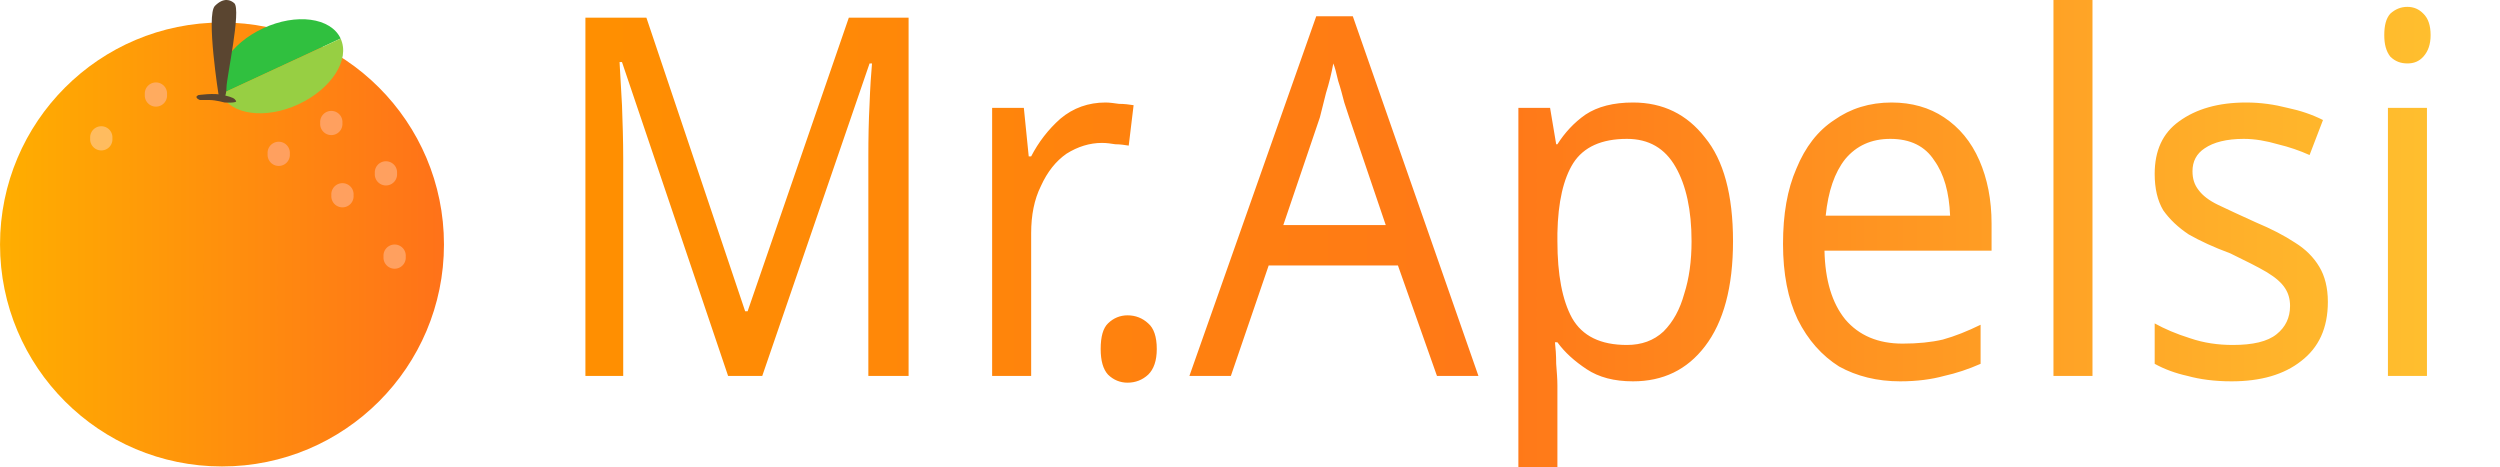
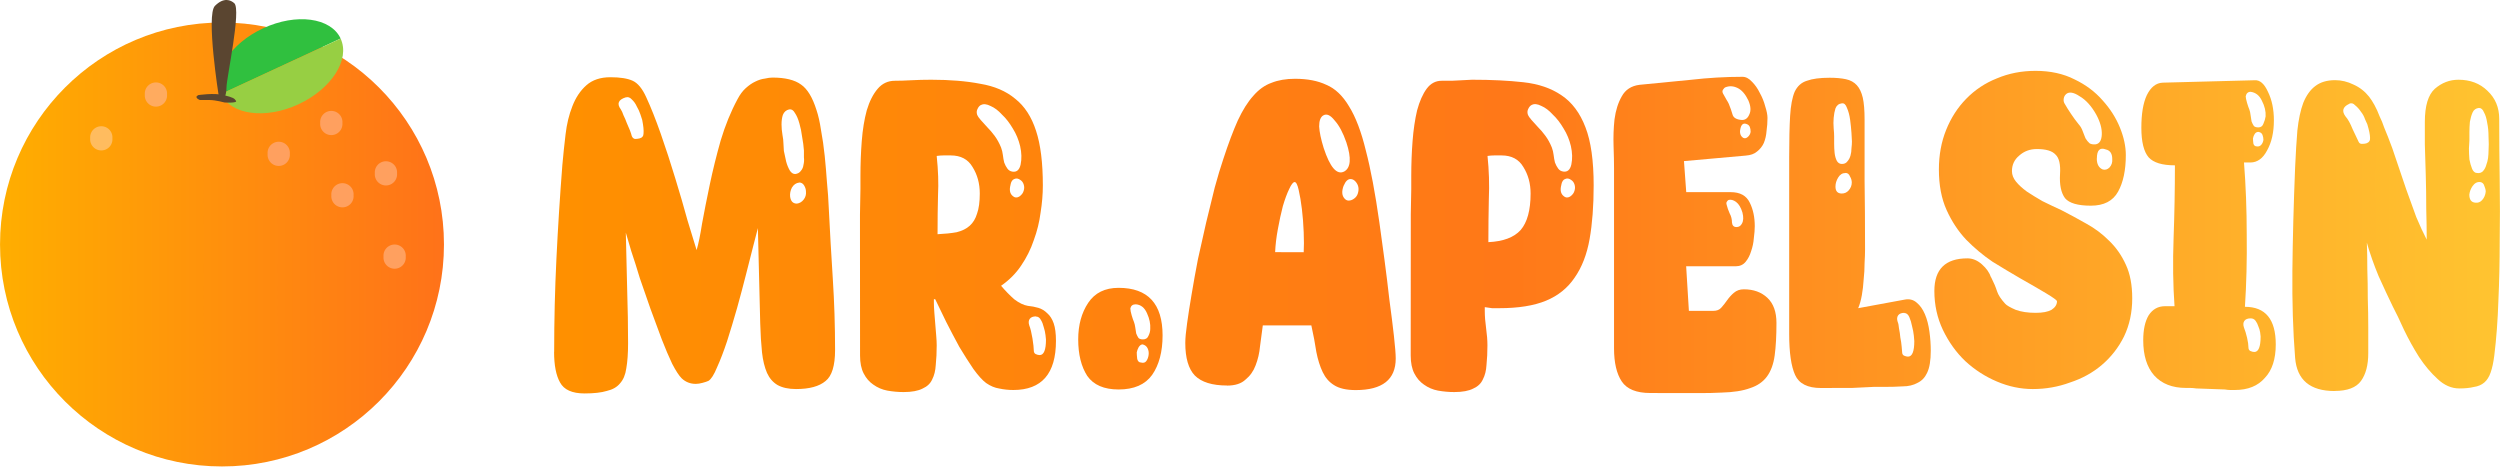
<svg xmlns="http://www.w3.org/2000/svg" xmlns:xlink="http://www.w3.org/1999/xlink" width="30.477mm" height="5.688mm" viewBox="0 0 30.477 5.688" version="1.1" id="svg5">
  <defs id="defs2">
    <linearGradient id="linearGradient3117">
      <stop style="stop-color:#ffae00;stop-opacity:1;" offset="0" id="stop3113" />
      <stop style="stop-color:#ff7219;stop-opacity:1;" offset="1" id="stop3115" />
    </linearGradient>
    <linearGradient id="linearGradient977">
      <stop style="stop-color:#ff9000;stop-opacity:1;" offset="0.005" id="stop973" />
      <stop style="stop-color:#ff7818;stop-opacity:1;" offset="0.488" id="stop981" />
      <stop style="stop-color:#ffc430;stop-opacity:1;" offset="1" id="stop975" />
    </linearGradient>
    <linearGradient xlink:href="#linearGradient977" id="linearGradient979" x1="37.486" y1="64.114" x2="62.417" y2="64.114" gradientUnits="userSpaceOnUse" gradientTransform="translate(-15.6918,-54.70012)" />
    <linearGradient xlink:href="#linearGradient3117" id="linearGradient3119" x1="13.481" y1="10.208" x2="19.646" y2="10.208" gradientUnits="userSpaceOnUse" gradientTransform="matrix(0.8779008,0,0,0.8779008,2.147818,1.082732)" />
  </defs>
  <g id="layer1" transform="translate(-13.98267,-7.06359)">
-     <text xml:space="preserve" style="font-size:5.813px;fill:url(#linearGradient979);fill-opacity:1;stroke-width:0.484" x="21.632" y="11.082" id="text236" transform="scale(0.9515196,1.05095)">
-       <tspan id="tspan234" style="font-style:normal;font-variant:normal;font-weight:normal;font-stretch:normal;font-family:'Glossy Sheen';-inkscape-font-specification:'Glossy Sheen';fill:url(#linearGradient979);fill-opacity:1;stroke-width:0.484" x="21.632" y="11.082">Mr.Apelsin</tspan>
-     </text>
+     <g aria-label="Mr.Apelsin" transform="scale(0.9515196,1.05095)" id="text236" style="font-size:5.813px;fill:url(#linearGradient979);stroke-width:0.484">
+       <path d="m 21.795,10.803 q 0,-0.546 0.029,-1.081 0.029,-0.541 0.076,-1.087 0.017,-0.174 0.041,-0.355 0.023,-0.18 0.087,-0.326 0.064,-0.151 0.18,-0.244 0.116,-0.093 0.308,-0.093 0.186,0 0.285,0.041 0.099,0.041 0.174,0.192 0.087,0.169 0.186,0.424 0.099,0.256 0.186,0.517 0.087,0.256 0.157,0.488 0.076,0.227 0.116,0.343 0.035,-0.105 0.07,-0.308 0.041,-0.203 0.099,-0.453 0.058,-0.25 0.14,-0.512 0.087,-0.262 0.215,-0.477 0.047,-0.081 0.105,-0.128 0.064,-0.052 0.122,-0.076 0.064,-0.029 0.122,-0.035 0.058,-0.012 0.099,-0.012 0.244,0 0.366,0.081 0.122,0.076 0.198,0.296 0.035,0.093 0.058,0.233 0.029,0.14 0.047,0.296 0.017,0.151 0.029,0.308 0.017,0.157 0.023,0.296 0.023,0.419 0.052,0.825 0.029,0.407 0.029,0.825 0,0.273 -0.122,0.36 -0.122,0.093 -0.378,0.093 -0.145,0 -0.238,-0.047 -0.087,-0.047 -0.134,-0.14 -0.047,-0.099 -0.064,-0.238 -0.017,-0.145 -0.023,-0.337 L 24.405,9.367 q -0.017,0.058 -0.058,0.203 -0.041,0.145 -0.093,0.331 -0.052,0.186 -0.116,0.395 -0.064,0.203 -0.128,0.384 -0.064,0.174 -0.128,0.302 -0.058,0.128 -0.11,0.157 -0.029,0.012 -0.076,0.023 -0.047,0.012 -0.087,0.012 -0.105,0 -0.18,-0.064 -0.052,-0.047 -0.122,-0.169 -0.064,-0.122 -0.134,-0.285 -0.07,-0.169 -0.145,-0.355 Q 22.957,10.117 22.893,9.949 22.835,9.774 22.783,9.635 22.736,9.489 22.713,9.42 q 0.006,0.291 0.017,0.645 0.012,0.349 0.012,0.639 0,0.174 -0.023,0.291 -0.017,0.11 -0.081,0.174 -0.058,0.064 -0.169,0.087 -0.105,0.029 -0.285,0.029 -0.238,0 -0.314,-0.128 -0.076,-0.122 -0.076,-0.355 z m 0.918,-2.953 q -0.145,0.041 -0.064,0.14 0.017,0.023 0.035,0.07 0.023,0.041 0.041,0.087 0.023,0.047 0.041,0.087 0.017,0.041 0.023,0.064 0.012,0.029 0.041,0.035 0.029,0 0.058,-0.006 0.052,-0.012 0.052,-0.058 0.006,-0.052 -0.017,-0.157 -0.006,-0.017 -0.023,-0.064 -0.017,-0.047 -0.047,-0.093 -0.023,-0.047 -0.064,-0.081 -0.035,-0.035 -0.076,-0.023 z m 2.093,0.14 q -0.058,0.012 -0.081,0.064 -0.017,0.047 -0.017,0.11 0,0.058 0.012,0.122 0.012,0.058 0.012,0.093 0,0.029 0.006,0.093 0.012,0.058 0.029,0.122 0.017,0.058 0.047,0.105 0.029,0.041 0.07,0.041 0.047,-0.006 0.07,-0.035 0.029,-0.029 0.035,-0.07 0.012,-0.047 0.006,-0.087 0,-0.047 0,-0.081 -0.006,-0.076 -0.023,-0.157 -0.012,-0.087 -0.035,-0.157 -0.023,-0.076 -0.058,-0.122 -0.029,-0.047 -0.07,-0.041 z m 0.128,0.849 q -0.058,0.006 -0.093,0.058 -0.029,0.052 -0.023,0.105 0.012,0.081 0.087,0.081 0.052,-0.006 0.087,-0.047 0.035,-0.041 0.029,-0.093 0,-0.035 -0.023,-0.07 -0.023,-0.035 -0.064,-0.035 z" style="font-family:'Glossy Sheen';-inkscape-font-specification:'Glossy Sheen'" id="path11466" />
+       <path d="M 25.713,9.362 V 9.21 l 0.006,-0.296 V 8.763 q 0,-0.209 0.017,-0.407 0.017,-0.198 0.064,-0.355 0.052,-0.157 0.14,-0.25 0.087,-0.093 0.221,-0.093 0.093,0 0.209,-0.006 0.122,-0.006 0.256,-0.006 0.36,0 0.628,0.047 0.273,0.041 0.448,0.174 0.18,0.128 0.267,0.372 0.087,0.238 0.087,0.634 0,0.151 -0.029,0.314 -0.023,0.163 -0.087,0.32 -0.058,0.157 -0.163,0.296 -0.099,0.134 -0.256,0.233 0.081,0.087 0.169,0.157 0.093,0.064 0.174,0.076 0.07,0.006 0.134,0.023 0.064,0.017 0.116,0.064 0.052,0.041 0.081,0.116 0.029,0.076 0.029,0.203 0,0.57 -0.546,0.57 -0.093,0 -0.18,-0.017 -0.087,-0.012 -0.169,-0.064 -0.07,-0.047 -0.163,-0.163 -0.087,-0.116 -0.18,-0.256 -0.087,-0.145 -0.169,-0.291 -0.081,-0.151 -0.14,-0.262 h -0.017 v 0.047 q 0,0.041 0.006,0.11 0.006,0.064 0.012,0.134 0.006,0.07 0.012,0.134 0.006,0.064 0.006,0.11 0,0.122 -0.012,0.227 -0.006,0.099 -0.046,0.169 -0.035,0.07 -0.122,0.105 -0.087,0.041 -0.244,0.041 -0.105,0 -0.209,-0.017 -0.099,-0.017 -0.18,-0.07 -0.076,-0.047 -0.122,-0.128 -0.047,-0.081 -0.047,-0.209 z m 1.552,-1.424 q -0.029,0.012 -0.046,0.047 -0.017,0.029 -0.006,0.064 0.012,0.029 0.047,0.064 0.035,0.035 0.081,0.081 0.052,0.047 0.099,0.105 0.047,0.058 0.081,0.134 0.017,0.041 0.023,0.087 0.006,0.047 0.017,0.087 0.017,0.041 0.041,0.07 0.023,0.029 0.064,0.035 0.081,0.012 0.105,-0.081 0.023,-0.099 -0.006,-0.215 -0.029,-0.11 -0.093,-0.203 -0.064,-0.099 -0.14,-0.163 -0.07,-0.07 -0.145,-0.099 -0.076,-0.035 -0.122,-0.012 z m -0.558,1.5 q 0.14,-0.006 0.244,-0.023 0.105,-0.023 0.169,-0.076 0.064,-0.052 0.093,-0.14 0.035,-0.087 0.035,-0.233 0,-0.174 -0.093,-0.308 -0.087,-0.134 -0.279,-0.134 -0.047,0 -0.093,0 -0.041,0 -0.087,0.006 0.029,0.25 0.017,0.453 -0.006,0.203 -0.006,0.453 z M 27.643,8.862 q -0.029,0.093 0.029,0.134 0.035,0.029 0.081,0.006 0.047,-0.029 0.058,-0.07 0.012,-0.035 0,-0.07 -0.012,-0.035 -0.041,-0.052 -0.041,-0.029 -0.081,-0.012 -0.035,0.012 -0.047,0.064 z m 0.326,1.529 q -0.058,0 -0.081,0.029 -0.023,0.029 -0.006,0.076 0.023,0.052 0.041,0.151 0.017,0.099 0.017,0.14 0,0.029 0.023,0.041 0.029,0.012 0.052,0.012 0.081,0 0.081,-0.18 0,-0.012 -0.006,-0.052 -0.006,-0.047 -0.023,-0.093 -0.012,-0.047 -0.035,-0.081 -0.023,-0.041 -0.064,-0.041 z" style="font-family:'Glossy Sheen';-inkscape-font-specification:'Glossy Sheen'" id="path11468" />
+       <path d="m 29.59,10.611 q 0,0.285 -0.134,0.459 -0.134,0.169 -0.43,0.169 -0.279,0 -0.401,-0.157 -0.116,-0.163 -0.116,-0.424 0,-0.25 0.128,-0.424 0.128,-0.174 0.389,-0.174 0.564,0 0.564,0.552 z m -0.343,-0.36 q -0.058,0 -0.07,0.047 0,0.029 0.017,0.081 0.017,0.052 0.029,0.076 0.012,0.029 0.017,0.064 0.006,0.035 0.012,0.07 0.012,0.029 0.029,0.052 0.017,0.017 0.058,0.017 0.052,0 0.07,-0.041 0.023,-0.041 0.023,-0.081 0.006,-0.087 -0.041,-0.18 -0.047,-0.099 -0.145,-0.105 z m 0.087,0.465 q -0.029,0 -0.052,0.035 -0.017,0.029 -0.023,0.058 0,0.029 0.006,0.076 0.012,0.041 0.047,0.041 0.047,0.012 0.07,-0.017 0.023,-0.029 0.029,-0.07 0.006,-0.041 -0.012,-0.076 -0.017,-0.035 -0.064,-0.047 z" style="font-family:'Glossy Sheen';-inkscape-font-specification:'Glossy Sheen'" id="path11470" />
+       <path d="m 30.416,11.193 q -0.285,0 -0.413,-0.116 -0.122,-0.116 -0.122,-0.378 0,-0.081 0.023,-0.227 0.023,-0.151 0.058,-0.337 0.035,-0.192 0.081,-0.407 0.052,-0.215 0.105,-0.424 0.058,-0.215 0.11,-0.407 0.058,-0.192 0.11,-0.331 0.099,-0.273 0.186,-0.448 0.093,-0.18 0.198,-0.285 0.105,-0.11 0.233,-0.151 0.128,-0.047 0.302,-0.047 0.238,0 0.401,0.07 0.169,0.064 0.291,0.25 0.128,0.186 0.215,0.512 0.093,0.32 0.174,0.837 0.029,0.18 0.064,0.424 0.035,0.238 0.064,0.471 0.035,0.233 0.058,0.419 0.023,0.186 0.023,0.262 0,0.366 -0.512,0.366 -0.18,0 -0.279,-0.058 -0.093,-0.052 -0.145,-0.151 -0.052,-0.099 -0.081,-0.233 -0.023,-0.14 -0.064,-0.308 h -0.622 q -0.017,0.11 -0.035,0.238 -0.012,0.122 -0.058,0.227 -0.041,0.099 -0.128,0.163 -0.081,0.07 -0.238,0.07 z m 1.232,-3.133 q -0.052,0.029 -0.052,0.128 0.006,0.099 0.058,0.25 0.122,0.337 0.262,0.273 0.128,-0.064 0.029,-0.337 -0.064,-0.169 -0.151,-0.256 -0.081,-0.093 -0.145,-0.058 z m 0.262,0.814 q -0.041,0.099 0.012,0.151 0.023,0.023 0.052,0.023 0.035,0 0.07,-0.023 0.035,-0.023 0.047,-0.058 0.029,-0.081 -0.029,-0.14 -0.029,-0.029 -0.064,-0.029 -0.052,0 -0.087,0.076 z m -0.512,0.773 q 0.006,-0.093 0,-0.233 -0.006,-0.14 -0.023,-0.267 -0.017,-0.128 -0.041,-0.221 -0.023,-0.093 -0.052,-0.093 -0.029,0 -0.07,0.081 -0.041,0.076 -0.081,0.198 -0.035,0.122 -0.064,0.267 -0.029,0.14 -0.035,0.267 z" style="font-family:'Glossy Sheen';-inkscape-font-specification:'Glossy Sheen'" id="path11472" />
+       <path d="M 32.77,9.362 V 9.21 l 0.006,-0.296 V 8.763 q 0,-0.209 0.017,-0.407 0.017,-0.198 0.058,-0.355 0.047,-0.157 0.122,-0.25 0.076,-0.093 0.192,-0.093 h 0.128 l 0.262,-0.012 q 0.372,0 0.657,0.029 0.291,0.029 0.488,0.151 0.203,0.122 0.308,0.372 0.105,0.244 0.105,0.674 0,0.355 -0.052,0.622 -0.052,0.267 -0.192,0.448 -0.134,0.18 -0.366,0.267 -0.233,0.087 -0.599,0.087 -0.047,0 -0.093,0 -0.047,-0.006 -0.093,-0.012 v 0.047 q 0,0.087 0.017,0.198 0.017,0.11 0.017,0.198 0,0.122 -0.012,0.227 -0.006,0.099 -0.047,0.169 -0.035,0.07 -0.122,0.105 -0.087,0.041 -0.244,0.041 -0.105,0 -0.209,-0.017 -0.099,-0.017 -0.18,-0.07 -0.076,-0.047 -0.122,-0.128 -0.047,-0.081 -0.047,-0.209 z M 34.322,7.937 q -0.029,0.012 -0.047,0.047 -0.017,0.029 -0.006,0.064 0.012,0.029 0.047,0.064 0.035,0.035 0.081,0.081 0.052,0.047 0.099,0.105 0.047,0.058 0.081,0.134 0.017,0.041 0.023,0.087 0.006,0.047 0.017,0.087 0.017,0.041 0.041,0.07 0.023,0.029 0.064,0.035 0.081,0.012 0.105,-0.081 0.023,-0.099 -0.006,-0.215 -0.029,-0.11 -0.093,-0.203 -0.064,-0.099 -0.14,-0.163 -0.07,-0.07 -0.145,-0.099 -0.076,-0.035 -0.122,-0.012 z m -0.558,1.593 q 0.285,-0.012 0.413,-0.14 0.128,-0.134 0.128,-0.424 0,-0.174 -0.093,-0.308 -0.087,-0.134 -0.279,-0.134 -0.047,0 -0.093,0 -0.041,0 -0.087,0.006 0.029,0.25 0.017,0.5 -0.006,0.25 -0.006,0.5 z M 34.7,8.862 q -0.029,0.093 0.029,0.134 0.035,0.029 0.081,0.006 0.047,-0.029 0.058,-0.07 0.012,-0.035 0,-0.07 -0.012,-0.035 -0.041,-0.052 -0.041,-0.029 -0.081,-0.012 -0.035,0.012 -0.047,0.064 z" style="font-family:'Glossy Sheen';-inkscape-font-specification:'Glossy Sheen'" id="path11474" />
+       <path d="m 35.839,11.28 q -0.267,0 -0.366,-0.134 -0.099,-0.134 -0.099,-0.384 V 8.67 q 0,-0.099 -0.006,-0.256 -0.006,-0.157 0.012,-0.308 0.023,-0.157 0.093,-0.267 0.07,-0.116 0.227,-0.134 0.326,-0.029 0.657,-0.058 0.337,-0.035 0.663,-0.035 0.064,0 0.122,0.058 0.058,0.052 0.099,0.128 0.047,0.076 0.07,0.157 0.029,0.081 0.029,0.134 0,0.076 -0.012,0.151 -0.006,0.076 -0.035,0.14 -0.029,0.058 -0.087,0.099 -0.052,0.041 -0.145,0.047 l -0.791,0.064 0.029,0.36 h 0.57 q 0.18,0 0.244,0.122 0.064,0.116 0.064,0.273 0,0.058 -0.012,0.14 -0.006,0.076 -0.035,0.151 -0.023,0.07 -0.07,0.122 -0.047,0.052 -0.128,0.052 h -0.634 l 0.035,0.517 h 0.314 q 0.064,0 0.099,-0.035 0.041,-0.041 0.076,-0.087 0.041,-0.052 0.087,-0.087 0.052,-0.041 0.128,-0.041 0.186,0 0.302,0.099 0.116,0.099 0.116,0.291 0,0.227 -0.023,0.378 -0.023,0.151 -0.099,0.244 -0.076,0.093 -0.215,0.134 -0.14,0.047 -0.366,0.052 -0.134,0.006 -0.273,0.006 -0.14,0 -0.273,0 z m 0.959,-3.546 q -0.012,0.006 -0.029,0.029 -0.012,0.017 0,0.041 0.029,0.047 0.047,0.076 0.017,0.023 0.029,0.047 0.029,0.064 0.047,0.122 0.017,0.058 0.122,0.064 0.064,0 0.093,-0.064 0.035,-0.064 -0.012,-0.163 -0.058,-0.11 -0.14,-0.145 -0.081,-0.035 -0.157,-0.006 z m 0.192,0.494 q -0.006,0.029 0.006,0.058 0.012,0.023 0.035,0.035 0.029,0.012 0.058,-0.012 0.029,-0.023 0.035,-0.058 0,-0.07 -0.041,-0.087 -0.076,-0.035 -0.093,0.064 z m -0.151,0.814 q -0.012,0.006 -0.023,0.023 -0.006,0.012 0,0.029 0.012,0.035 0.017,0.052 0.006,0.017 0.023,0.052 0.029,0.047 0.029,0.105 0.006,0.052 0.058,0.052 0.047,0 0.07,-0.041 0.029,-0.047 0.006,-0.128 -0.029,-0.087 -0.081,-0.122 -0.052,-0.035 -0.099,-0.023 z" style="font-family:'Glossy Sheen';-inkscape-font-specification:'Glossy Sheen'" id="path11476" />
+       <path d="m 38.025,11.222 q -0.256,0 -0.331,-0.151 -0.076,-0.151 -0.076,-0.477 V 8.542 q 0,-0.296 0.012,-0.477 0.012,-0.18 0.058,-0.279 0.052,-0.099 0.157,-0.128 0.105,-0.035 0.291,-0.035 0.122,0 0.209,0.017 0.087,0.017 0.14,0.07 0.052,0.052 0.076,0.145 0.023,0.093 0.023,0.25 0,0.349 0,0.709 0.006,0.355 0.006,0.802 0,0.064 -0.006,0.157 0,0.093 -0.012,0.192 -0.006,0.093 -0.023,0.18 -0.017,0.087 -0.047,0.151 l 0.593,-0.099 q 0.093,-0.017 0.157,0.035 0.064,0.047 0.105,0.134 0.041,0.087 0.058,0.203 0.017,0.11 0.017,0.221 0,0.169 -0.047,0.256 -0.041,0.081 -0.122,0.116 -0.081,0.041 -0.192,0.041 -0.105,0.006 -0.238,0.006 h -0.134 l -0.273,0.012 h -0.134 z m 0.267,-3.302 q -0.058,0.006 -0.081,0.058 -0.017,0.047 -0.023,0.11 -0.006,0.058 0,0.122 0.006,0.058 0.006,0.093 0,0.029 0,0.087 0,0.052 0.006,0.105 0.006,0.052 0.029,0.093 0.023,0.035 0.064,0.035 0.047,0 0.07,-0.029 0.029,-0.029 0.041,-0.07 0.012,-0.041 0.012,-0.081 0.006,-0.047 0.006,-0.081 0,-0.029 -0.006,-0.099 -0.006,-0.076 -0.017,-0.151 -0.012,-0.081 -0.041,-0.14 -0.023,-0.058 -0.064,-0.052 z m 0.047,0.808 q -0.058,0 -0.093,0.052 -0.035,0.052 -0.035,0.105 0,0.081 0.081,0.081 0.052,0 0.087,-0.035 0.041,-0.041 0.041,-0.093 0,-0.035 -0.023,-0.07 -0.017,-0.041 -0.058,-0.041 z m 0.756,1.622 q -0.058,0 -0.081,0.029 -0.023,0.029 -0.006,0.076 0.012,0.023 0.017,0.076 0.012,0.052 0.017,0.105 0.012,0.052 0.017,0.105 0.006,0.046 0.006,0.064 0,0.029 0.023,0.041 0.029,0.012 0.052,0.012 0.081,0 0.081,-0.18 0,-0.012 -0.006,-0.064 -0.006,-0.052 -0.023,-0.11 -0.012,-0.058 -0.035,-0.105 -0.023,-0.047 -0.064,-0.047 z" style="font-family:'Glossy Sheen';-inkscape-font-specification:'Glossy Sheen'" id="path11478" />
+       <path d="m 40.205,9.937 q 0.052,0.093 0.076,0.163 0.023,0.064 0.105,0.145 0.029,0.029 0.134,0.07 0.105,0.035 0.256,0.035 0.134,0 0.203,-0.035 0.07,-0.041 0.07,-0.099 0,-0.017 -0.14,-0.093 Q 40.769,10.047 40.577,9.949 40.409,9.861 40.223,9.757 40.042,9.646 39.885,9.501 39.734,9.356 39.635,9.158 q -0.099,-0.198 -0.099,-0.471 0,-0.25 0.093,-0.459 0.093,-0.209 0.256,-0.36 0.169,-0.157 0.395,-0.238 0.227,-0.087 0.494,-0.087 0.285,0 0.5,0.099 0.215,0.093 0.36,0.244 0.145,0.145 0.221,0.314 0.076,0.169 0.076,0.32 0,0.262 -0.099,0.424 -0.099,0.163 -0.349,0.163 -0.25,0 -0.331,-0.087 -0.076,-0.093 -0.064,-0.279 0.012,-0.169 -0.058,-0.227 -0.064,-0.064 -0.238,-0.064 -0.134,0 -0.227,0.076 -0.093,0.07 -0.093,0.18 0,0.064 0.052,0.122 0.052,0.058 0.14,0.116 0.087,0.052 0.198,0.11 0.116,0.052 0.244,0.105 0.163,0.076 0.32,0.157 0.163,0.081 0.291,0.198 0.134,0.116 0.215,0.279 0.081,0.157 0.081,0.389 0,0.244 -0.105,0.442 -0.105,0.192 -0.285,0.331 -0.174,0.134 -0.407,0.203 -0.227,0.076 -0.477,0.076 -0.233,0 -0.459,-0.087 -0.227,-0.087 -0.407,-0.238 -0.174,-0.151 -0.285,-0.36 -0.11,-0.209 -0.11,-0.453 0,-0.378 0.424,-0.378 0.099,0 0.186,0.07 0.087,0.07 0.116,0.151 z m 0.959,-2.122 q -0.023,0.017 -0.029,0.052 -0.006,0.035 0.017,0.064 0.029,0.047 0.076,0.11 0.047,0.064 0.099,0.122 0.035,0.035 0.052,0.081 0.017,0.041 0.035,0.081 0.023,0.035 0.052,0.058 0.029,0.017 0.081,0.012 0.07,-0.012 0.076,-0.11 0.006,-0.105 -0.07,-0.233 -0.093,-0.151 -0.215,-0.215 -0.116,-0.07 -0.174,-0.023 z m 0.395,0.744 q 0,0.099 0.076,0.128 0.047,0.012 0.087,-0.023 0.041,-0.041 0.035,-0.099 0,-0.093 -0.081,-0.11 -0.116,-0.041 -0.116,0.105 z" style="font-family:'Glossy Sheen';-inkscape-font-specification:'Glossy Sheen'" id="path11480" />
+       <path d="m 43.583,7.652 q 0.099,-0.006 0.169,0.134 0.076,0.14 0.076,0.331 0,0.209 -0.087,0.349 -0.081,0.14 -0.215,0.14 h -0.081 q 0.035,0.401 0.035,0.837 0.006,0.436 -0.023,0.837 0.395,0 0.395,0.436 0,0.256 -0.14,0.389 -0.134,0.14 -0.384,0.14 -0.023,0 -0.058,0 -0.029,0 -0.07,-0.006 l -0.366,-0.012 q -0.047,-0.006 -0.081,-0.006 -0.029,0 -0.052,0 -0.262,0 -0.407,-0.145 -0.14,-0.145 -0.14,-0.407 0,-0.186 0.07,-0.291 0.076,-0.105 0.209,-0.105 h 0.122 q -0.029,-0.366 -0.012,-0.791 0.017,-0.424 0.017,-0.843 -0.244,0 -0.337,-0.093 -0.093,-0.099 -0.093,-0.343 0,-0.244 0.07,-0.378 0.076,-0.14 0.203,-0.145 z m -0.052,0.134 q -0.052,0 -0.064,0.052 0,0.023 0.017,0.076 0.017,0.052 0.029,0.076 0.012,0.029 0.017,0.07 0.006,0.035 0.012,0.07 0.012,0.029 0.029,0.052 0.017,0.017 0.058,0.017 0.047,0 0.064,-0.041 0.023,-0.047 0.029,-0.087 0.006,-0.087 -0.047,-0.18 -0.047,-0.093 -0.145,-0.105 z m 0.099,0.465 q -0.029,0 -0.047,0.023 -0.017,0.023 -0.023,0.052 0,0.029 0.006,0.064 0.012,0.029 0.041,0.029 0.035,0.006 0.058,-0.017 0.023,-0.023 0.029,-0.058 0,-0.029 -0.012,-0.058 -0.012,-0.029 -0.052,-0.035 z m -0.099,2.163 q -0.058,0 -0.081,0.029 -0.023,0.029 -0.006,0.076 0.023,0.052 0.041,0.122 0.017,0.07 0.017,0.11 0,0.029 0.023,0.041 0.029,0.012 0.052,0.012 0.081,0 0.081,-0.18 0,-0.012 -0.006,-0.047 -0.006,-0.035 -0.023,-0.07 -0.012,-0.035 -0.035,-0.064 -0.023,-0.029 -0.064,-0.029 z" style="font-family:'Glossy Sheen';-inkscape-font-specification:'Glossy Sheen'" id="path11482" />
+       <path d="m 44.606,11.257 q -0.471,0 -0.506,-0.384 -0.041,-0.471 -0.035,-1.012 0.006,-0.546 0.035,-1.198 0.012,-0.244 0.029,-0.43 0.023,-0.192 0.076,-0.32 0.058,-0.128 0.151,-0.192 0.099,-0.07 0.256,-0.07 0.122,0 0.238,0.052 0.116,0.047 0.198,0.14 0.035,0.041 0.07,0.099 0.035,0.058 0.064,0.128 0.035,0.064 0.058,0.128 0.029,0.064 0.052,0.116 0.052,0.116 0.11,0.279 0.058,0.157 0.122,0.326 0.064,0.163 0.128,0.32 0.07,0.151 0.134,0.262 0,-0.157 -0.006,-0.355 0,-0.198 -0.006,-0.389 -0.006,-0.198 -0.012,-0.36 0,-0.169 0,-0.262 0,-0.279 0.128,-0.384 0.134,-0.105 0.302,-0.105 0.227,0 0.372,0.128 0.151,0.128 0.151,0.326 0,0.355 0.006,0.715 0.006,0.36 0,0.715 0,0.349 -0.017,0.686 -0.012,0.331 -0.052,0.628 -0.017,0.122 -0.047,0.198 -0.029,0.076 -0.081,0.116 -0.052,0.041 -0.134,0.052 -0.076,0.017 -0.186,0.017 -0.151,0 -0.279,-0.11 -0.128,-0.105 -0.238,-0.256 -0.105,-0.151 -0.192,-0.314 -0.081,-0.163 -0.145,-0.273 -0.081,-0.151 -0.18,-0.349 -0.093,-0.203 -0.151,-0.389 0.006,0.14 0.006,0.308 0.006,0.163 0.006,0.337 0.006,0.169 0.006,0.337 0,0.163 0,0.302 0,0.203 -0.093,0.32 -0.093,0.116 -0.337,0.116 z m 0.186,-3.331 q -0.122,0.052 -0.047,0.145 0.047,0.047 0.093,0.151 0.052,0.099 0.076,0.145 0.012,0.023 0.041,0.023 0.035,0 0.058,-0.006 0.052,-0.017 0.047,-0.064 0,-0.052 -0.035,-0.157 -0.006,-0.012 -0.029,-0.058 -0.017,-0.047 -0.052,-0.087 -0.035,-0.047 -0.076,-0.076 -0.035,-0.035 -0.076,-0.017 z m 1.663,0.047 q -0.058,0.006 -0.081,0.052 -0.023,0.047 -0.035,0.11 -0.006,0.058 -0.006,0.122 0,0.058 0,0.093 0,0.029 -0.006,0.093 0,0.064 0.006,0.128 0.012,0.058 0.035,0.11 0.023,0.047 0.064,0.047 0.047,0.006 0.076,-0.023 0.029,-0.029 0.041,-0.07 0.017,-0.041 0.023,-0.081 0.006,-0.047 0.006,-0.081 0.006,-0.076 0,-0.163 0,-0.093 -0.017,-0.163 -0.012,-0.076 -0.041,-0.122 -0.023,-0.052 -0.064,-0.052 z m 0.017,0.86 q -0.058,-0.006 -0.099,0.047 -0.035,0.047 -0.041,0.099 0,0.087 0.076,0.093 0.052,0.006 0.087,-0.029 0.041,-0.041 0.047,-0.099 0,-0.029 -0.017,-0.064 -0.012,-0.041 -0.052,-0.047 z" style="font-family:'Glossy Sheen';-inkscape-font-specification:'Glossy Sheen'" id="path11484" />
+     </g>
    <path d="m 16.689,10.044 m -2.706,0 a 2.706,2.706 0 1 0 5.412,0 2.706,2.706 0 1 0 -5.412,0 z" fill="#ff7100" id="path2526" style="fill:url(#linearGradient3119);fill-opacity:1;stroke-width:0.006" />
    <path d="M 16.678,8.209 C 16.559,7.953 16.789,7.594 17.192,7.408 17.594,7.221 18.016,7.278 18.135,7.533 Z" fill="#30c03f" id="path2528" style="stroke-width:0.006" />
    <path d="m 16.678,8.209 c 0.119,0.256 0.541,0.312 0.943,0.126 0.402,-0.187 0.633,-0.545 0.514,-0.801 z" fill="#97cf43" id="path2530" style="stroke-width:0.006" />
    <path d="m 15.884,8.216 m -0.136,0 a 0.136,0.136 0 1 0 0.271,0 0.136,0.136 0 1 0 -0.271,0 z" fill="#ffa05f" id="path2532" style="fill:#ffab5f;fill-opacity:1;stroke-width:0.006" />
    <path d="m 15.218,8.75 m -0.136,0 a 0.136,0.136 0 1 0 0.271,0 0.136,0.136 0 1 0 -0.271,0 z" fill="#ffa05f" id="path2534" style="fill:#ffbc5f;fill-opacity:1;stroke-width:0.006" />
    <path d="m 18.022,8.563 m -0.136,0 a 0.136,0.136 0 1 0 0.271,0 0.136,0.136 0 1 0 -0.271,0 z" fill="#ffa05f" id="path2536" style="stroke-width:0.006" />
    <path d="m 18.688,9.177 m -0.136,0 a 0.136,0.136 0 1 0 0.271,0 0.136,0.136 0 1 0 -0.271,0 z" fill="#ffa05f" id="path2538" style="stroke-width:0.006" />
    <path d="m 18.158,9.444 m -0.136,0 a 0.136,0.136 0 1 0 0.271,0 0.136,0.136 0 1 0 -0.271,0 z" fill="#ffa05f" id="path2540" style="stroke-width:0.006" />
    <path d="m 17.381,8.939 m -0.136,0 a 0.136,0.136 0 1 0 0.271,0 0.136,0.136 0 1 0 -0.271,0 z" fill="#ffa05f" id="path2542" style="stroke-width:0.006" />
    <path d="m 18.794,10.192 m -0.136,0 a 0.136,0.136 0 1 0 0.271,0 0.136,0.136 0 1 0 -0.271,0 z" fill="#ffa05f" id="path2544" style="stroke-width:0.006" />
    <path d="m 16.65,8.238 c 0,0 -0.158,-0.993 -0.047,-1.103 0.11,-0.11 0.194,-0.07 0.236,-0.032 0.087,0.079 -0.095,0.914 -0.095,1.024 0,0.11 -0.047,0.221 -0.095,0.11 z" fill="#5a4530" id="path2546" style="stroke-width:0.006" />
    <path d="m 16.4,8.223 c 0,0 0.19,-0.03 0.31,0 0.12,0.03 0.13,0.04 0.15,0.07 0.02,0.03 -0.14,0.02 -0.14,0.02 0,0 -0.11,-0.03 -0.18,-0.03 h -0.12 c 0,0 -0.08,-0.03 -0.02,-0.06 z" fill="#5a4530" id="path2548" style="stroke-width:0.006" />
  </g>
</svg>
